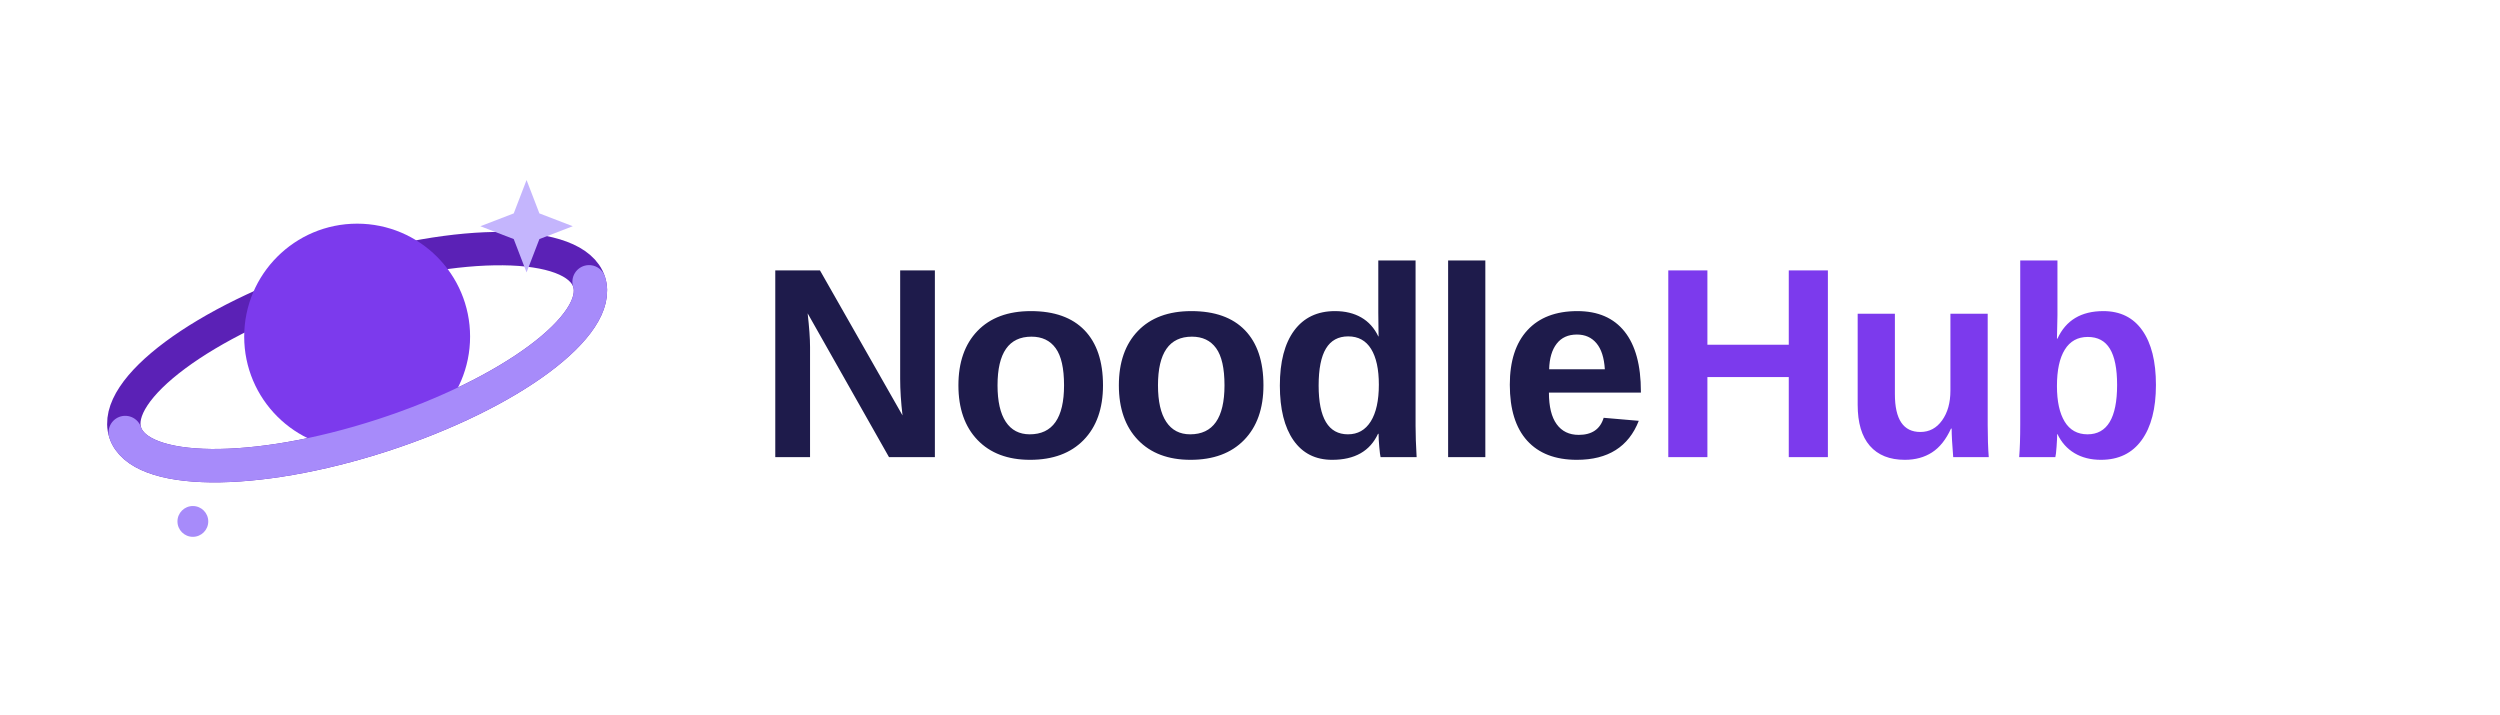
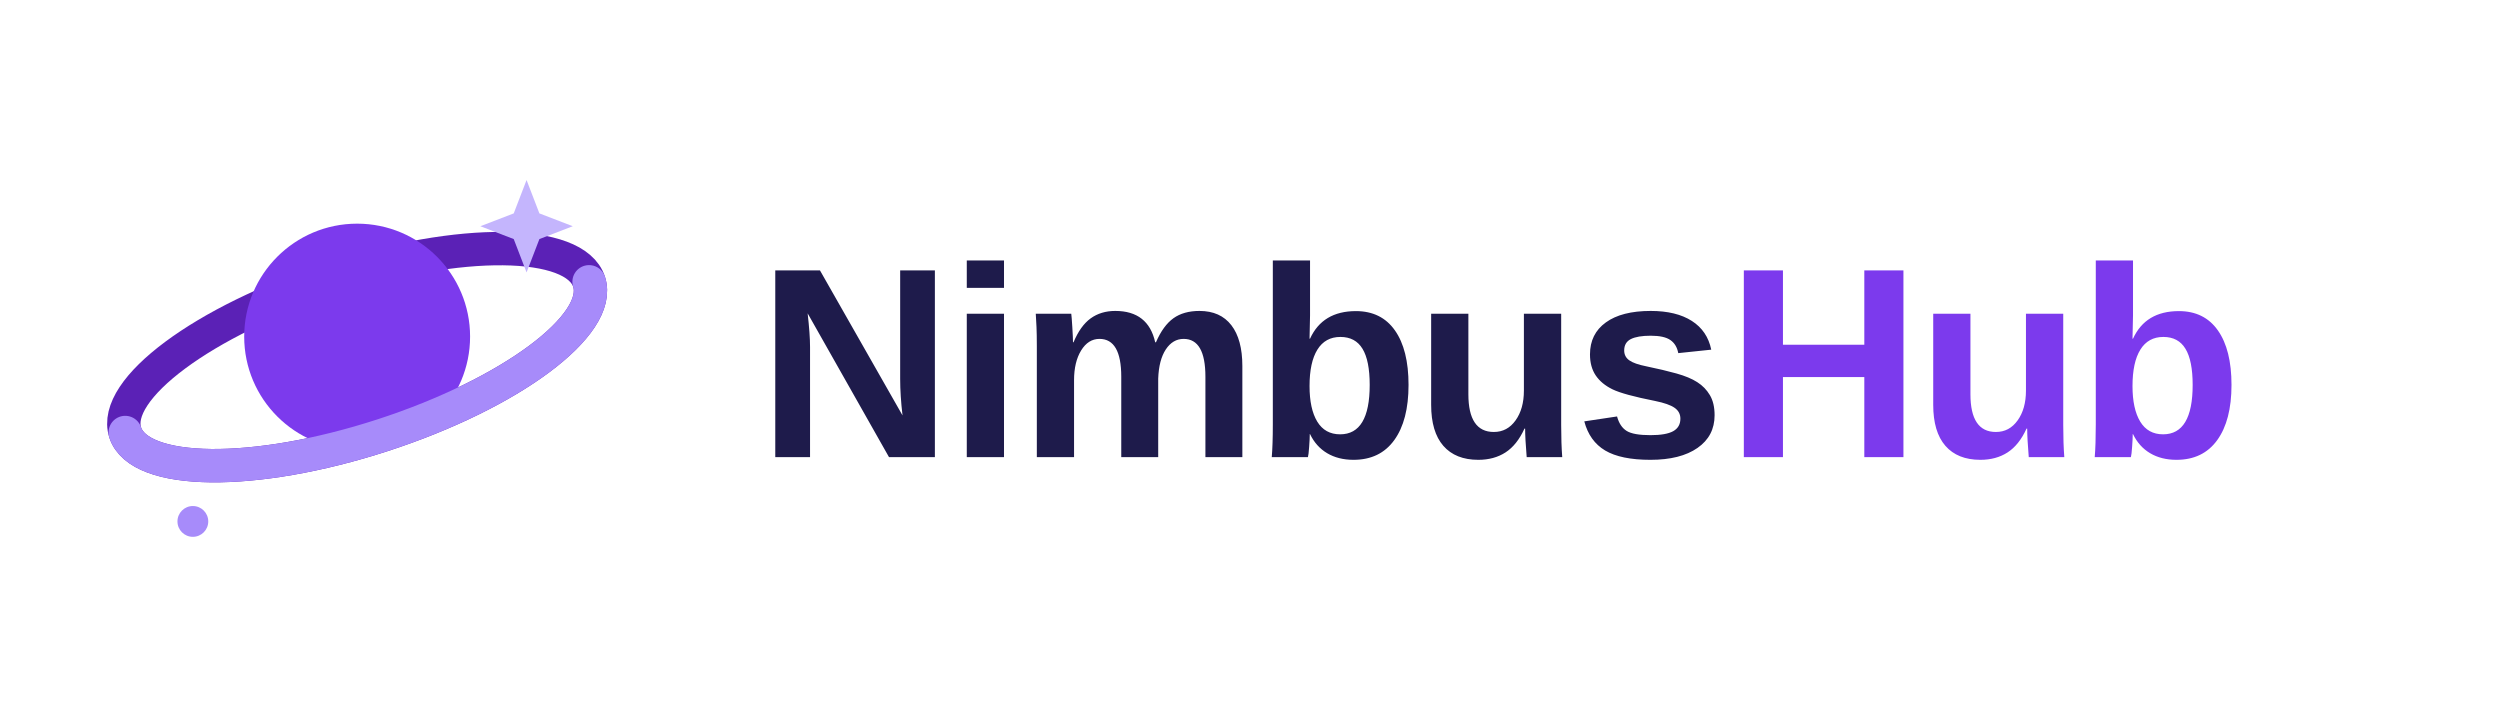
- <svg xmlns="http://www.w3.org/2000/svg" viewBox="0 0 700 200" role="img" aria-label="NoodleHub logo">
+ <svg xmlns="http://www.w3.org/2000/svg" viewBox="0 0 700 200" role="img" aria-label="NimbusHub logo">
  <g transform="translate(8 8) scale(0.359375)">
    <g transform="rotate(-18 256 256)">
      <ellipse cx="256" cy="256" rx="190" ry="64" fill="none" stroke="#5B21B6" stroke-width="26" stroke-linecap="round" />
    </g>
    <circle cx="256" cy="240" r="88" fill="#7C3AED" />
    <g transform="rotate(-18 256 256)">
      <path d="M 66 256 A 190 64 0 0 0 446 256" fill="none" stroke="#A78BFA" stroke-width="26" stroke-linecap="round" />
    </g>
    <path d="M 388 118 l10 26 26 10 -26 10 -10 26 -10 -26 -26 -10 26 -10 z" fill="#C4B5FD" />
    <circle cx="128" cy="384" r="12" fill="#A78BFA" />
  </g>
-   <text x="212" y="128" font-family="Arial, Helvetica, sans-serif" font-size="76" font-weight="bold" letter-spacing="-1.5" fill="#1E1B4B">Noodle<tspan fill="#7C3AED">Hub</tspan>
+   <text x="212" y="128" font-family="Arial, Helvetica, sans-serif" font-size="76" font-weight="bold" letter-spacing="-1.5" fill="#1E1B4B">Nimbus<tspan fill="#7C3AED">Hub</tspan>
  </text>
</svg>
